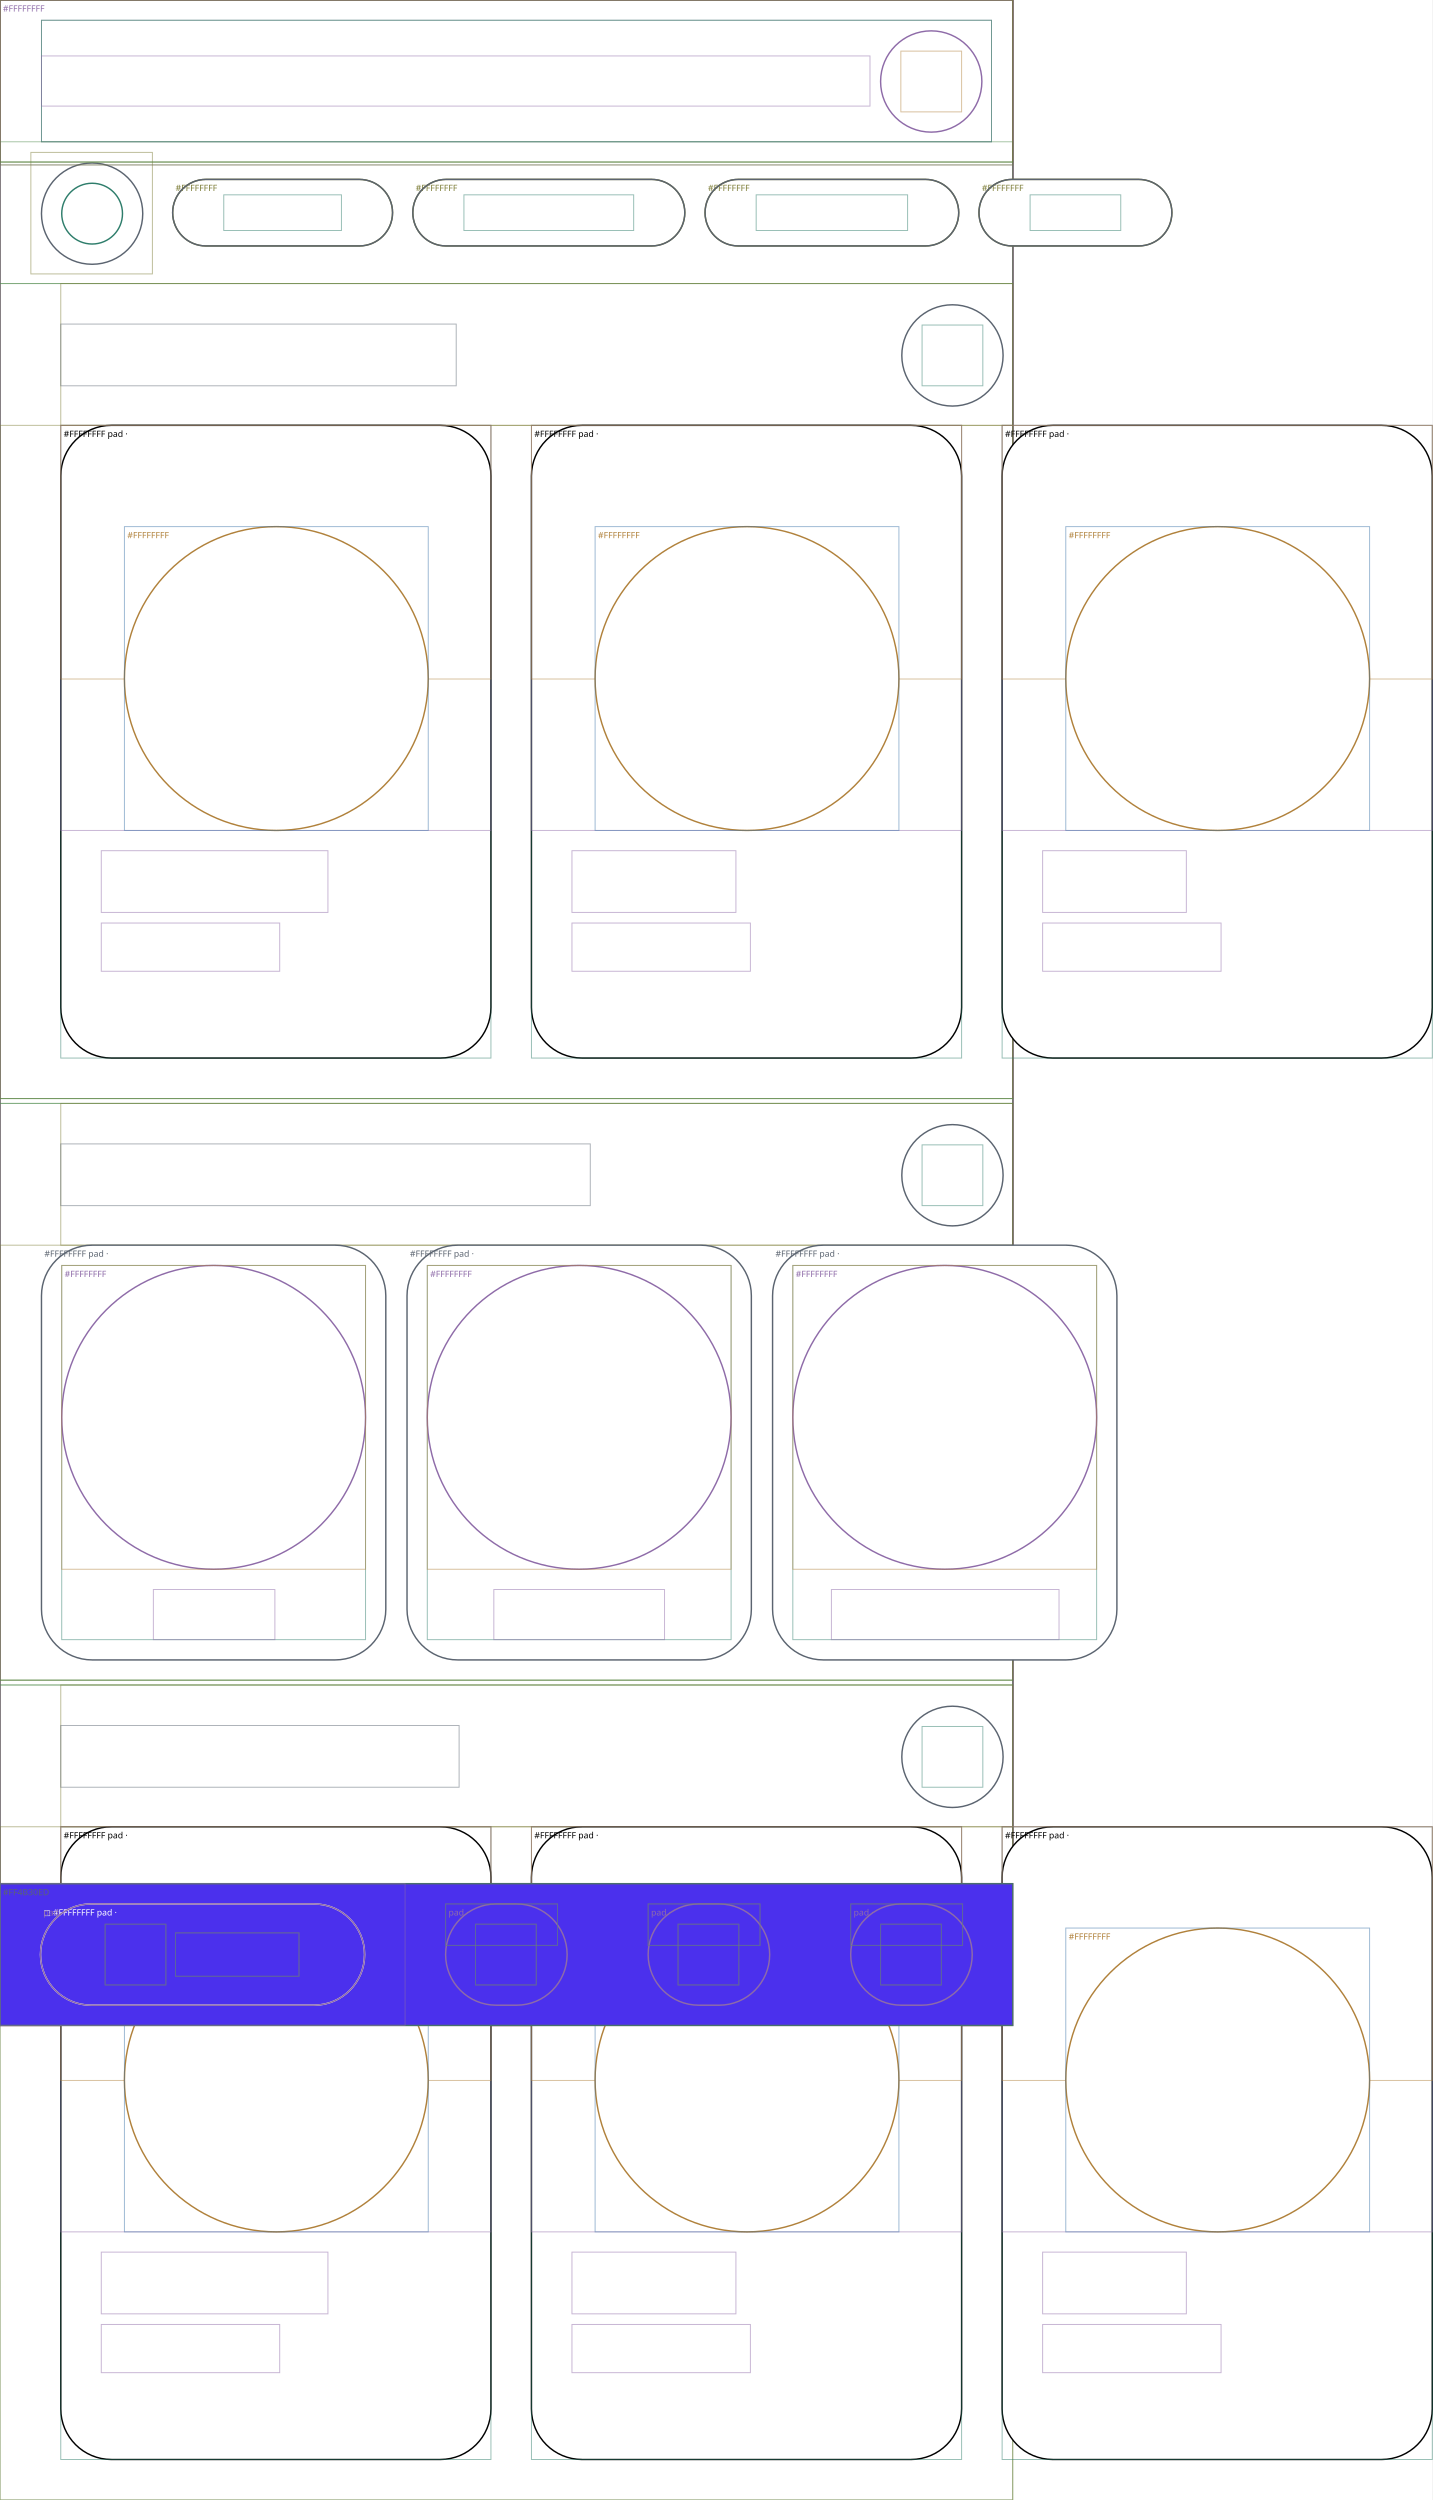
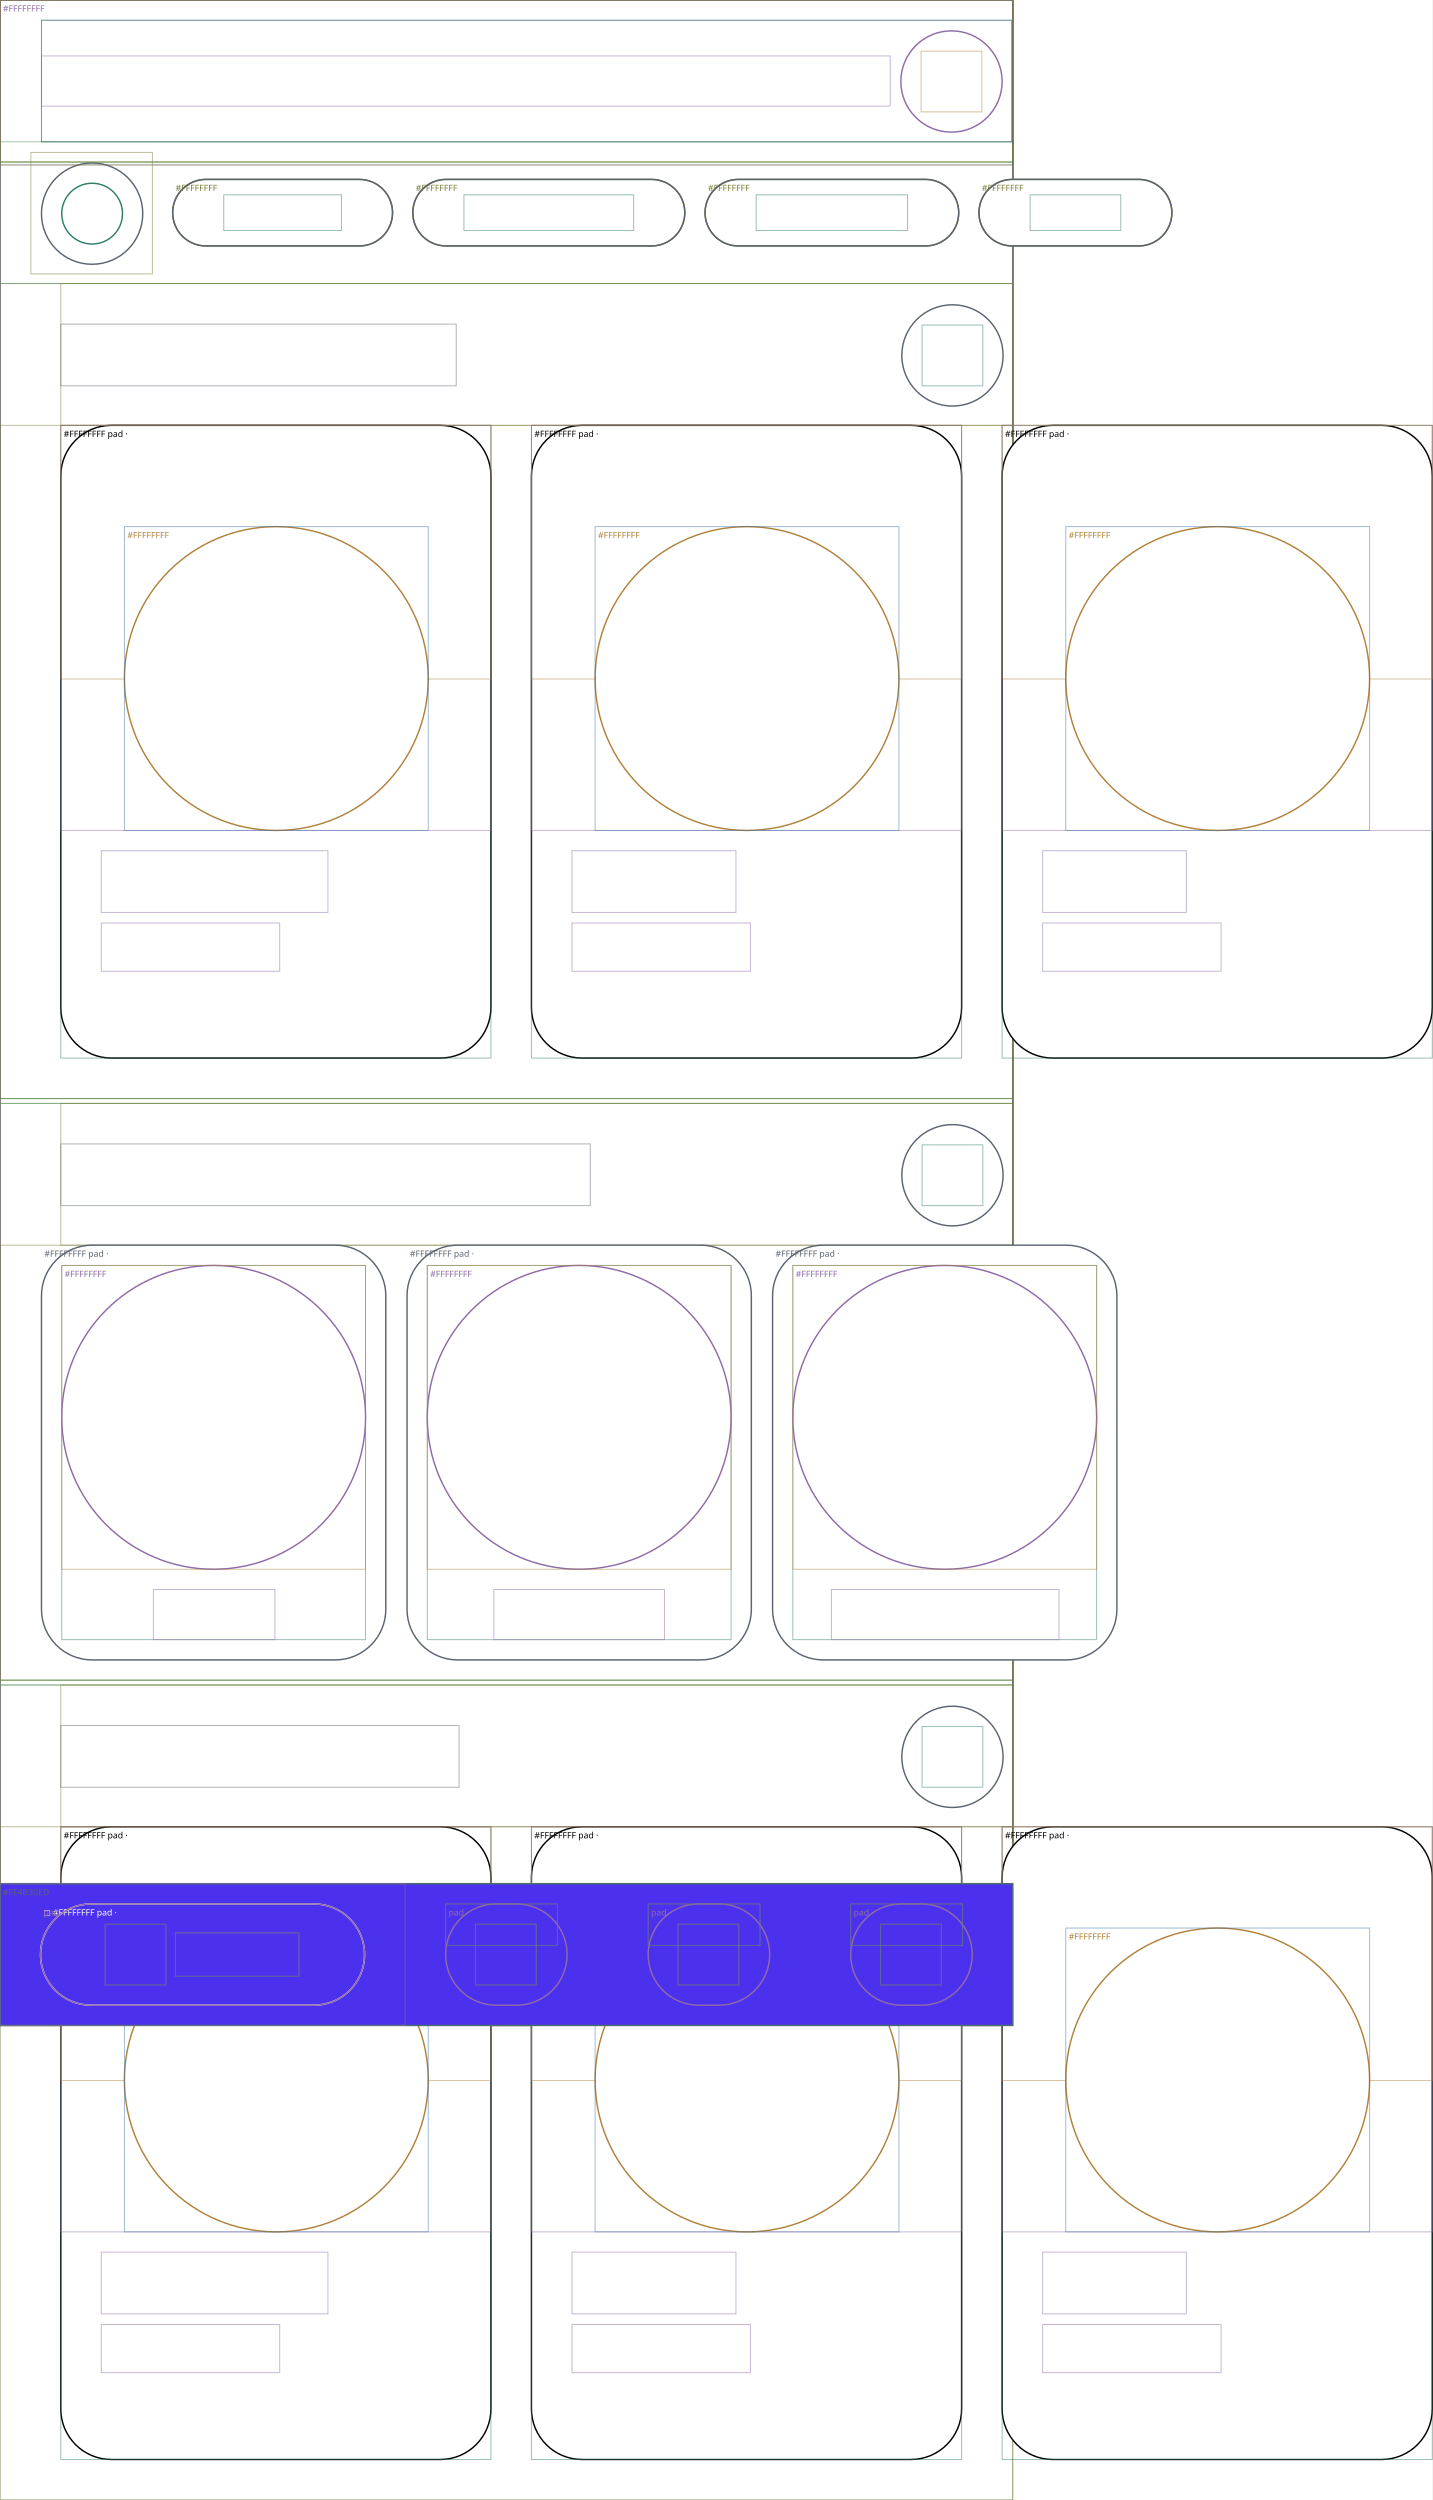
<svg xmlns="http://www.w3.org/2000/svg" viewBox="0 0 1485 2592" width="1485" height="2592" role="img" aria-label="Screens/App shell layout wireframe">
  <rect width="1485" height="2592" fill="#ffffff" />
  <g>
    <rect x="0" y="0" width="1050" height="2100" fill="none" fill-opacity="0" stroke="#5B6470" stroke-width="1" stroke-opacity="0.5" />
  </g>
  <g>
    <rect x="0" y="0" width="1050" height="2100" fill="none" fill-opacity="0" stroke="#2E7D6B" stroke-width="1" stroke-opacity="0.5" />
  </g>
  <g>
    <rect x="0" y="0" width="1050" height="2100" fill="none" fill-opacity="0" stroke="#8E6BA8" stroke-width="1" stroke-opacity="0.5" />
  </g>
  <g>
    <rect x="0" y="0" width="1050" height="2100" fill="none" fill-opacity="0" stroke="#B0813B" stroke-width="1" stroke-opacity="0.5" />
  </g>
  <g>
    <rect x="0" y="0" width="1050" height="2100" fill="none" fill-opacity="0" stroke="#3B72A8" stroke-width="1" stroke-opacity="0.5" />
  </g>
  <g>
    <rect x="0" y="0" width="1050" height="2100" fill="#FFFFFF" fill-opacity="1" stroke="#A85B6B" stroke-width="1.5" stroke-opacity="1" />
    <text x="3" y="12" font-family="system-ui, sans-serif" font-size="9" fill="#A85B6B">#FFFFFFFF</text>
  </g>
  <g>
    <rect x="0" y="0" width="1050" height="2100" fill="none" fill-opacity="0" stroke="#4F8A4A" stroke-width="1" stroke-opacity="0.5" />
  </g>
  <g>
    <rect x="0" y="0" width="1050" height="2100" fill="none" fill-opacity="0" stroke="#7A7A33" stroke-width="1" stroke-opacity="0.5" />
  </g>
  <g>
    <rect x="0" y="0" width="1050" height="2100" fill="none" fill-opacity="0" stroke="#5B6470" stroke-width="1" stroke-opacity="0.5" />
  </g>
  <g>
    <rect x="0" y="0" width="1050" height="2100" fill="none" fill-opacity="0" stroke="#2E7D6B" stroke-width="1" stroke-opacity="0.5" />
  </g>
  <g>
    <rect x="0" y="0" width="1050" height="1953" fill="#FFFFFF" fill-opacity="1" stroke="#8E6BA8" stroke-width="1.5" stroke-opacity="1" />
    <text x="3" y="12" font-family="system-ui, sans-serif" font-size="9" fill="#8E6BA8">#FFFFFFFF</text>
  </g>
  <g>
    <rect x="0" y="0" width="1050" height="1953" fill="none" fill-opacity="0" stroke="#B0813B" stroke-width="1" stroke-opacity="0.5" />
  </g>
  <g>
    <rect x="0" y="0" width="1050" height="1953" fill="none" fill-opacity="0" stroke="#3B72A8" stroke-width="1" stroke-opacity="0.5" />
  </g>
  <g>
    <rect x="0" y="0" width="1050" height="1953" fill="none" fill-opacity="0" stroke="#A85B6B" stroke-width="1" stroke-opacity="0.5" />
  </g>
  <g>
    <rect x="0" y="147" width="1050" height="147" fill="none" fill-opacity="0" stroke="#4F8A4A" stroke-width="1" stroke-opacity="0.5" />
  </g>
  <g>
    <rect x="32" y="158" width="126" height="126" fill="none" fill-opacity="0" stroke="#7A7A33" stroke-width="1" stroke-opacity="0.5" />
  </g>
  <g>
    <path d="M95.5,169 H95.5 A52.5,52.5 0 0 1 148,221.5 V221.5 A52.5,52.5 0 0 1 95.5,274 H95.5 A52.5,52.5 0 0 1 43,221.5 V221.5 A52.5,52.5 0 0 1 95.5,169 Z" fill="none" fill-opacity="0" stroke="#5B6470" stroke-width="1.5" stroke-opacity="1" />
  </g>
  <g>
    <path d="M95.5,190 H95.5 A31.5,31.5 0 0 1 127,221.5 V221.5 A31.5,31.5 0 0 1 95.5,253 H95.5 A31.5,31.5 0 0 1 64,221.5 V221.5 A31.5,31.5 0 0 1 95.5,190 Z" fill="none" fill-opacity="0" stroke="#2E7D6B" stroke-width="1.5" stroke-opacity="1" />
  </g>
  <g>
    <path d="M213.493,186 H372.507 A34.492,34.492 0 0 1 407,220.493 V220.507 A34.492,34.492 0 0 1 372.507,255 H213.493 A34.492,34.492 0 0 1 179,220.507 V220.493 A34.492,34.492 0 0 1 213.493,186 Z" fill="#FFFFFF" fill-opacity="1" stroke="#7A7A33" stroke-width="1.5" stroke-opacity="1" />
    <text x="182" y="198" font-family="system-ui, sans-serif" font-size="9" fill="#7A7A33">#FFFFFFFF</text>
  </g>
  <g>
    <path d="M213.493,186 H372.507 A34.492,34.492 0 0 1 407,220.493 V220.507 A34.492,34.492 0 0 1 372.507,255 H213.493 A34.492,34.492 0 0 1 179,220.507 V220.493 A34.492,34.492 0 0 1 213.493,186 Z" fill="none" fill-opacity="0" stroke="#5B6470" stroke-width="1.5" stroke-opacity="1" />
  </g>
  <g>
    <rect x="232" y="202" width="122" height="37" fill="none" fill-opacity="0" stroke="#2E7D6B" stroke-width="1" stroke-opacity="0.5" />
  </g>
  <g>
    <path d="M462.493,186 H675.508 A34.492,34.492 0 0 1 710,220.493 V220.507 A34.492,34.492 0 0 1 675.508,255 H462.493 A34.492,34.492 0 0 1 428,220.507 V220.493 A34.492,34.492 0 0 1 462.493,186 Z" fill="#FFFFFF" fill-opacity="1" stroke="#7A7A33" stroke-width="1.5" stroke-opacity="1" />
    <text x="431" y="198" font-family="system-ui, sans-serif" font-size="9" fill="#7A7A33">#FFFFFFFF</text>
  </g>
  <g>
    <path d="M462.493,186 H675.508 A34.492,34.492 0 0 1 710,220.493 V220.507 A34.492,34.492 0 0 1 675.508,255 H462.493 A34.492,34.492 0 0 1 428,220.507 V220.493 A34.492,34.492 0 0 1 462.493,186 Z" fill="none" fill-opacity="0" stroke="#5B6470" stroke-width="1.5" stroke-opacity="1" />
  </g>
  <g>
    <rect x="481" y="202" width="176" height="37" fill="none" fill-opacity="0" stroke="#2E7D6B" stroke-width="1" stroke-opacity="0.5" />
  </g>
  <g>
    <path d="M765.492,186 H959.508 A34.492,34.492 0 0 1 994,220.493 V220.507 A34.492,34.492 0 0 1 959.508,255 H765.492 A34.492,34.492 0 0 1 731,220.507 V220.493 A34.492,34.492 0 0 1 765.492,186 Z" fill="#FFFFFF" fill-opacity="1" stroke="#7A7A33" stroke-width="1.5" stroke-opacity="1" />
    <text x="734" y="198" font-family="system-ui, sans-serif" font-size="9" fill="#7A7A33">#FFFFFFFF</text>
  </g>
  <g>
    <path d="M765.492,186 H959.508 A34.492,34.492 0 0 1 994,220.493 V220.507 A34.492,34.492 0 0 1 959.508,255 H765.492 A34.492,34.492 0 0 1 731,220.507 V220.493 A34.492,34.492 0 0 1 765.492,186 Z" fill="none" fill-opacity="0" stroke="#5B6470" stroke-width="1.5" stroke-opacity="1" />
  </g>
  <g>
    <rect x="784" y="202" width="157" height="37" fill="none" fill-opacity="0" stroke="#2E7D6B" stroke-width="1" stroke-opacity="0.5" />
  </g>
  <g>
    <path d="M1049.493,186 H1180.507 A34.492,34.492 0 0 1 1215,220.493 V220.507 A34.492,34.492 0 0 1 1180.507,255 H1049.493 A34.492,34.492 0 0 1 1015,220.507 V220.493 A34.492,34.492 0 0 1 1049.493,186 Z" fill="#FFFFFF" fill-opacity="1" stroke="#7A7A33" stroke-width="1.5" stroke-opacity="1" />
    <text x="1018" y="198" font-family="system-ui, sans-serif" font-size="9" fill="#7A7A33">#FFFFFFFF</text>
  </g>
  <g>
    <path d="M1049.493,186 H1180.507 A34.492,34.492 0 0 1 1215,220.493 V220.507 A34.492,34.492 0 0 1 1180.507,255 H1049.493 A34.492,34.492 0 0 1 1015,220.507 V220.493 A34.492,34.492 0 0 1 1049.493,186 Z" fill="none" fill-opacity="0" stroke="#5B6470" stroke-width="1.5" stroke-opacity="1" />
  </g>
  <g>
    <rect x="1068" y="202" width="94" height="37" fill="none" fill-opacity="0" stroke="#2E7D6B" stroke-width="1" stroke-opacity="0.5" />
  </g>
  <g>
    <rect x="0" y="294" width="1050" height="845" fill="none" fill-opacity="0" stroke="#4F8A4A" stroke-width="1" stroke-opacity="0.5" />
  </g>
  <g>
    <rect x="63" y="294" width="987" height="147" fill="none" fill-opacity="0" stroke="#7A7A33" stroke-width="1" stroke-opacity="0.5" />
  </g>
  <g>
    <rect x="63" y="336" width="410" height="64" fill="none" fill-opacity="0" stroke="#5B6470" stroke-width="1" stroke-opacity="0.5" />
  </g>
  <g>
    <path d="M987.5,316 H987.5 A52.5,52.5 0 0 1 1040,368.5 V368.5 A52.5,52.5 0 0 1 987.5,421 H987.5 A52.5,52.5 0 0 1 935,368.5 V368.5 A52.5,52.5 0 0 1 987.5,316 Z" fill="none" fill-opacity="0" stroke="#5B6470" stroke-width="1.5" stroke-opacity="1" />
  </g>
  <g>
    <rect x="956" y="337" width="63" height="63" fill="none" fill-opacity="0" stroke="#2E7D6B" stroke-width="1" stroke-opacity="0.5" />
  </g>
  <g>
    <rect x="0" y="441" width="1050" height="698" fill="none" fill-opacity="0" stroke="#7A7A33" stroke-width="1" stroke-opacity="0.5" />
  </g>
  <g>
    <path d="M115.5,441 H456.5 A52.5,52.5 0 0 1 509,493.5 V1044.5 A52.5,52.5 0 0 1 456.5,1097 H115.5 A52.5,52.5 0 0 1 63,1044.5 V493.5 A52.5,52.5 0 0 1 115.5,441 Z" fill="#FFFFFF" fill-opacity="1" stroke="#000000" stroke-width="1.5" stroke-opacity="1" />
    <text x="66" y="453" font-family="system-ui, sans-serif" font-size="9" fill="#000000">#FFFFFFFF  pad ·</text>
  </g>
  <g>
    <rect x="63" y="441" width="446" height="656" fill="none" fill-opacity="0" stroke="#2E7D6B" stroke-width="1" stroke-opacity="0.5" />
  </g>
  <g>
    <rect x="63" y="441" width="446" height="420" fill="none" fill-opacity="0" stroke="#8E6BA8" stroke-width="1" stroke-opacity="0.5" />
  </g>
  <g>
    <rect x="63" y="441" width="446" height="263" fill="none" fill-opacity="0" stroke="#B0813B" stroke-width="1" stroke-opacity="0.5" />
  </g>
  <g>
    <path d="M286.5,546 H286.5 A157.5,157.5 0 0 1 444,703.5 V703.5 A157.5,157.5 0 0 1 286.5,861 H286.5 A157.5,157.5 0 0 1 129,703.5 V703.5 A157.5,157.5 0 0 1 286.5,546 Z" fill="#FFFFFF" fill-opacity="1" stroke="#B0813B" stroke-width="1.5" stroke-opacity="1" />
    <text x="132" y="558" font-family="system-ui, sans-serif" font-size="9" fill="#B0813B">#FFFFFFFF</text>
  </g>
  <g>
    <rect x="129" y="546" width="315" height="315" fill="none" fill-opacity="0" stroke="#3B72A8" stroke-width="1" stroke-opacity="0.5" />
  </g>
  <g>
    <rect x="105" y="882" width="235" height="64" fill="none" fill-opacity="0" stroke="#8E6BA8" stroke-width="1" stroke-opacity="0.5" />
  </g>
  <g>
    <rect x="105" y="957" width="185" height="50" fill="none" fill-opacity="0" stroke="#8E6BA8" stroke-width="1" stroke-opacity="0.5" />
  </g>
  <g>
    <path d="M603.5,441 H944.5 A52.5,52.5 0 0 1 997,493.5 V1044.5 A52.5,52.5 0 0 1 944.5,1097 H603.5 A52.5,52.5 0 0 1 551,1044.5 V493.5 A52.5,52.5 0 0 1 603.5,441 Z" fill="#FFFFFF" fill-opacity="1" stroke="#000000" stroke-width="1.5" stroke-opacity="1" />
    <text x="554" y="453" font-family="system-ui, sans-serif" font-size="9" fill="#000000">#FFFFFFFF  pad ·</text>
  </g>
  <g>
    <rect x="551" y="441" width="446" height="656" fill="none" fill-opacity="0" stroke="#2E7D6B" stroke-width="1" stroke-opacity="0.5" />
  </g>
  <g>
    <rect x="551" y="441" width="446" height="420" fill="none" fill-opacity="0" stroke="#8E6BA8" stroke-width="1" stroke-opacity="0.5" />
  </g>
  <g>
    <rect x="551" y="441" width="446" height="263" fill="none" fill-opacity="0" stroke="#B0813B" stroke-width="1" stroke-opacity="0.5" />
  </g>
  <g>
    <path d="M774.5,546 H774.5 A157.5,157.5 0 0 1 932,703.5 V703.5 A157.5,157.5 0 0 1 774.5,861 H774.5 A157.5,157.5 0 0 1 617,703.5 V703.5 A157.5,157.5 0 0 1 774.5,546 Z" fill="#FFFFFF" fill-opacity="1" stroke="#B0813B" stroke-width="1.5" stroke-opacity="1" />
    <text x="620" y="558" font-family="system-ui, sans-serif" font-size="9" fill="#B0813B">#FFFFFFFF</text>
  </g>
  <g>
    <rect x="617" y="546" width="315" height="315" fill="none" fill-opacity="0" stroke="#3B72A8" stroke-width="1" stroke-opacity="0.5" />
  </g>
  <g>
    <rect x="593" y="882" width="170" height="64" fill="none" fill-opacity="0" stroke="#8E6BA8" stroke-width="1" stroke-opacity="0.5" />
  </g>
  <g>
    <rect x="593" y="957" width="185" height="50" fill="none" fill-opacity="0" stroke="#8E6BA8" stroke-width="1" stroke-opacity="0.5" />
  </g>
  <g>
    <path d="M1091.5,441 H1432.5 A52.5,52.5 0 0 1 1485,493.5 V1044.5 A52.5,52.5 0 0 1 1432.5,1097 H1091.5 A52.5,52.5 0 0 1 1039,1044.5 V493.5 A52.5,52.5 0 0 1 1091.5,441 Z" fill="#FFFFFF" fill-opacity="1" stroke="#000000" stroke-width="1.5" stroke-opacity="1" />
    <text x="1042" y="453" font-family="system-ui, sans-serif" font-size="9" fill="#000000">#FFFFFFFF  pad ·</text>
  </g>
  <g>
    <rect x="1039" y="441" width="446" height="656" fill="none" fill-opacity="0" stroke="#2E7D6B" stroke-width="1" stroke-opacity="0.5" />
  </g>
  <g>
    <rect x="1039" y="441" width="446" height="420" fill="none" fill-opacity="0" stroke="#8E6BA8" stroke-width="1" stroke-opacity="0.5" />
  </g>
  <g>
    <rect x="1039" y="441" width="446" height="263" fill="none" fill-opacity="0" stroke="#B0813B" stroke-width="1" stroke-opacity="0.5" />
  </g>
  <g>
    <path d="M1262.5,546 H1262.5 A157.5,157.5 0 0 1 1420,703.5 V703.5 A157.5,157.5 0 0 1 1262.5,861 H1262.5 A157.5,157.5 0 0 1 1105,703.5 V703.5 A157.5,157.5 0 0 1 1262.5,546 Z" fill="#FFFFFF" fill-opacity="1" stroke="#B0813B" stroke-width="1.5" stroke-opacity="1" />
    <text x="1108" y="558" font-family="system-ui, sans-serif" font-size="9" fill="#B0813B">#FFFFFFFF</text>
  </g>
  <g>
    <rect x="1105" y="546" width="315" height="315" fill="none" fill-opacity="0" stroke="#3B72A8" stroke-width="1" stroke-opacity="0.5" />
  </g>
  <g>
    <rect x="1081" y="882" width="149" height="64" fill="none" fill-opacity="0" stroke="#8E6BA8" stroke-width="1" stroke-opacity="0.5" />
  </g>
  <g>
    <rect x="1081" y="957" width="185" height="50" fill="none" fill-opacity="0" stroke="#8E6BA8" stroke-width="1" stroke-opacity="0.5" />
  </g>
  <g>
    <rect x="0" y="1139" width="1050" height="5" fill="none" fill-opacity="0" stroke="#4F8A4A" stroke-width="1" stroke-opacity="0.5" />
  </g>
  <g>
    <rect x="0" y="1144" width="1050" height="598" fill="none" fill-opacity="0" stroke="#4F8A4A" stroke-width="1" stroke-opacity="0.5" />
  </g>
  <g>
    <rect x="63" y="1144" width="987" height="147" fill="none" fill-opacity="0" stroke="#7A7A33" stroke-width="1" stroke-opacity="0.5" />
  </g>
  <g>
    <rect x="63" y="1186" width="549" height="64" fill="none" fill-opacity="0" stroke="#5B6470" stroke-width="1" stroke-opacity="0.5" />
  </g>
  <g>
    <path d="M987.5,1166 H987.5 A52.5,52.5 0 0 1 1040,1218.5 V1218.5 A52.5,52.5 0 0 1 987.5,1271 H987.5 A52.5,52.5 0 0 1 935,1218.5 V1218.5 A52.5,52.5 0 0 1 987.5,1166 Z" fill="none" fill-opacity="0" stroke="#5B6470" stroke-width="1.5" stroke-opacity="1" />
  </g>
  <g>
    <rect x="956" y="1187" width="63" height="63" fill="none" fill-opacity="0" stroke="#2E7D6B" stroke-width="1" stroke-opacity="0.5" />
  </g>
  <g>
    <rect x="0" y="1291" width="1050" height="451" fill="none" fill-opacity="0" stroke="#7A7A33" stroke-width="1" stroke-opacity="0.5" />
  </g>
  <g>
    <path d="M95.5,1291 H347.5 A52.5,52.5 0 0 1 400,1343.5 V1668.5 A52.5,52.5 0 0 1 347.5,1721 H95.5 A52.5,52.5 0 0 1 43,1668.5 V1343.5 A52.5,52.5 0 0 1 95.5,1291 Z" fill="#FFFFFF" fill-opacity="1" stroke="#5B6470" stroke-width="1.5" stroke-opacity="1" />
    <text x="46" y="1303" font-family="system-ui, sans-serif" font-size="9" fill="#5B6470">#FFFFFFFF  pad ·</text>
  </g>
  <g>
    <rect x="64" y="1312" width="315" height="388" fill="none" fill-opacity="0" stroke="#2E7D6B" stroke-width="1" stroke-opacity="0.5" />
  </g>
  <g>
    <rect x="159" y="1648" width="126" height="52" fill="none" fill-opacity="0" stroke="#8E6BA8" stroke-width="1" stroke-opacity="0.5" />
  </g>
  <g>
    <path d="M221.5,1312 H221.5 A157.5,157.5 0 0 1 379,1469.5 V1469.5 A157.5,157.5 0 0 1 221.5,1627 H221.5 A157.5,157.5 0 0 1 64,1469.5 V1469.5 A157.5,157.5 0 0 1 221.5,1312 Z" fill="#FFFFFF" fill-opacity="1" stroke="#8E6BA8" stroke-width="1.5" stroke-opacity="1" />
    <text x="67" y="1324" font-family="system-ui, sans-serif" font-size="9" fill="#8E6BA8">#FFFFFFFF</text>
  </g>
  <g>
    <rect x="64" y="1312" width="315" height="315" fill="none" fill-opacity="0" stroke="#B0813B" stroke-width="1" stroke-opacity="0.5" />
  </g>
  <g>
    <path d="M474.5,1291 H726.5 A52.5,52.5 0 0 1 779,1343.5 V1668.5 A52.5,52.5 0 0 1 726.5,1721 H474.5 A52.5,52.5 0 0 1 422,1668.5 V1343.5 A52.5,52.5 0 0 1 474.5,1291 Z" fill="#FFFFFF" fill-opacity="1" stroke="#5B6470" stroke-width="1.5" stroke-opacity="1" />
    <text x="425" y="1303" font-family="system-ui, sans-serif" font-size="9" fill="#5B6470">#FFFFFFFF  pad ·</text>
  </g>
  <g>
    <rect x="443" y="1312" width="315" height="388" fill="none" fill-opacity="0" stroke="#2E7D6B" stroke-width="1" stroke-opacity="0.5" />
  </g>
  <g>
    <rect x="512" y="1648" width="177" height="52" fill="none" fill-opacity="0" stroke="#8E6BA8" stroke-width="1" stroke-opacity="0.5" />
  </g>
  <g>
    <path d="M600.5,1312 H600.5 A157.5,157.5 0 0 1 758,1469.5 V1469.5 A157.5,157.5 0 0 1 600.5,1627 H600.5 A157.5,157.5 0 0 1 443,1469.5 V1469.5 A157.5,157.5 0 0 1 600.5,1312 Z" fill="#FFFFFF" fill-opacity="1" stroke="#8E6BA8" stroke-width="1.5" stroke-opacity="1" />
    <text x="446" y="1324" font-family="system-ui, sans-serif" font-size="9" fill="#8E6BA8">#FFFFFFFF</text>
  </g>
  <g>
    <rect x="443" y="1312" width="315" height="315" fill="none" fill-opacity="0" stroke="#B0813B" stroke-width="1" stroke-opacity="0.5" />
  </g>
  <g>
    <path d="M853.5,1291 H1105.5 A52.5,52.5 0 0 1 1158,1343.5 V1668.5 A52.5,52.5 0 0 1 1105.5,1721 H853.5 A52.5,52.5 0 0 1 801,1668.5 V1343.5 A52.5,52.5 0 0 1 853.5,1291 Z" fill="#FFFFFF" fill-opacity="1" stroke="#5B6470" stroke-width="1.5" stroke-opacity="1" />
    <text x="804" y="1303" font-family="system-ui, sans-serif" font-size="9" fill="#5B6470">#FFFFFFFF  pad ·</text>
  </g>
  <g>
    <rect x="822" y="1312" width="315" height="388" fill="none" fill-opacity="0" stroke="#2E7D6B" stroke-width="1" stroke-opacity="0.5" />
  </g>
  <g>
    <rect x="862" y="1648" width="236" height="52" fill="none" fill-opacity="0" stroke="#8E6BA8" stroke-width="1" stroke-opacity="0.5" />
  </g>
  <g>
    <path d="M979.5,1312 H979.5 A157.5,157.5 0 0 1 1137,1469.5 V1469.5 A157.5,157.5 0 0 1 979.5,1627 H979.5 A157.5,157.5 0 0 1 822,1469.5 V1469.5 A157.5,157.5 0 0 1 979.5,1312 Z" fill="#FFFFFF" fill-opacity="1" stroke="#8E6BA8" stroke-width="1.5" stroke-opacity="1" />
    <text x="825" y="1324" font-family="system-ui, sans-serif" font-size="9" fill="#8E6BA8">#FFFFFFFF</text>
  </g>
  <g>
    <rect x="822" y="1312" width="315" height="315" fill="none" fill-opacity="0" stroke="#B0813B" stroke-width="1" stroke-opacity="0.5" />
  </g>
  <g>
    <rect x="0" y="1742" width="1050" height="5" fill="none" fill-opacity="0" stroke="#4F8A4A" stroke-width="1" stroke-opacity="0.5" />
  </g>
  <g>
    <rect x="0" y="1747" width="1050" height="845" fill="none" fill-opacity="0" stroke="#4F8A4A" stroke-width="1" stroke-opacity="0.5" />
  </g>
  <g>
    <rect x="63" y="1747" width="987" height="147" fill="none" fill-opacity="0" stroke="#7A7A33" stroke-width="1" stroke-opacity="0.5" />
  </g>
  <g>
    <rect x="63" y="1789" width="413" height="64" fill="none" fill-opacity="0" stroke="#5B6470" stroke-width="1" stroke-opacity="0.5" />
  </g>
  <g>
    <path d="M987.5,1769 H987.5 A52.5,52.5 0 0 1 1040,1821.5 V1821.5 A52.5,52.5 0 0 1 987.5,1874 H987.5 A52.5,52.5 0 0 1 935,1821.5 V1821.5 A52.5,52.5 0 0 1 987.5,1769 Z" fill="none" fill-opacity="0" stroke="#5B6470" stroke-width="1.5" stroke-opacity="1" />
  </g>
  <g>
    <rect x="956" y="1790" width="63" height="63" fill="none" fill-opacity="0" stroke="#2E7D6B" stroke-width="1" stroke-opacity="0.5" />
  </g>
  <g>
    <rect x="0" y="1894" width="1050" height="698" fill="none" fill-opacity="0" stroke="#7A7A33" stroke-width="1" stroke-opacity="0.5" />
  </g>
  <g>
    <path d="M115.5,1894 H456.5 A52.5,52.5 0 0 1 509,1946.5 V2497.5 A52.5,52.5 0 0 1 456.5,2550 H115.5 A52.5,52.5 0 0 1 63,2497.5 V1946.5 A52.5,52.5 0 0 1 115.5,1894 Z" fill="#FFFFFF" fill-opacity="1" stroke="#000000" stroke-width="1.5" stroke-opacity="1" />
    <text x="66" y="1906" font-family="system-ui, sans-serif" font-size="9" fill="#000000">#FFFFFFFF  pad ·</text>
  </g>
  <g>
    <rect x="63" y="1894" width="446" height="656" fill="none" fill-opacity="0" stroke="#2E7D6B" stroke-width="1" stroke-opacity="0.5" />
  </g>
  <g>
    <rect x="63" y="1894" width="446" height="420" fill="none" fill-opacity="0" stroke="#8E6BA8" stroke-width="1" stroke-opacity="0.5" />
  </g>
  <g>
    <rect x="63" y="1894" width="446" height="263" fill="none" fill-opacity="0" stroke="#B0813B" stroke-width="1" stroke-opacity="0.5" />
  </g>
  <g>
    <path d="M286.5,1999 H286.5 A157.5,157.5 0 0 1 444,2156.5 V2156.5 A157.5,157.5 0 0 1 286.5,2314 H286.5 A157.5,157.5 0 0 1 129,2156.5 V2156.5 A157.5,157.5 0 0 1 286.5,1999 Z" fill="#FFFFFF" fill-opacity="1" stroke="#B0813B" stroke-width="1.5" stroke-opacity="1" />
    <text x="132" y="2011" font-family="system-ui, sans-serif" font-size="9" fill="#B0813B">#FFFFFFFF</text>
  </g>
  <g>
    <rect x="129" y="1999" width="315" height="315" fill="none" fill-opacity="0" stroke="#3B72A8" stroke-width="1" stroke-opacity="0.5" />
  </g>
  <g>
    <rect x="105" y="2335" width="235" height="64" fill="none" fill-opacity="0" stroke="#8E6BA8" stroke-width="1" stroke-opacity="0.5" />
  </g>
  <g>
    <rect x="105" y="2410" width="185" height="50" fill="none" fill-opacity="0" stroke="#8E6BA8" stroke-width="1" stroke-opacity="0.5" />
  </g>
  <g>
    <path d="M603.5,1894 H944.5 A52.5,52.5 0 0 1 997,1946.5 V2497.5 A52.5,52.5 0 0 1 944.5,2550 H603.5 A52.5,52.5 0 0 1 551,2497.5 V1946.5 A52.5,52.5 0 0 1 603.5,1894 Z" fill="#FFFFFF" fill-opacity="1" stroke="#000000" stroke-width="1.5" stroke-opacity="1" />
    <text x="554" y="1906" font-family="system-ui, sans-serif" font-size="9" fill="#000000">#FFFFFFFF  pad ·</text>
  </g>
  <g>
    <rect x="551" y="1894" width="446" height="656" fill="none" fill-opacity="0" stroke="#2E7D6B" stroke-width="1" stroke-opacity="0.5" />
  </g>
  <g>
    <rect x="551" y="1894" width="446" height="420" fill="none" fill-opacity="0" stroke="#8E6BA8" stroke-width="1" stroke-opacity="0.5" />
  </g>
  <g>
    <rect x="551" y="1894" width="446" height="263" fill="none" fill-opacity="0" stroke="#B0813B" stroke-width="1" stroke-opacity="0.5" />
  </g>
  <g>
    <path d="M774.5,1999 H774.5 A157.5,157.5 0 0 1 932,2156.5 V2156.5 A157.5,157.5 0 0 1 774.5,2314 H774.5 A157.5,157.5 0 0 1 617,2156.5 V2156.5 A157.5,157.5 0 0 1 774.5,1999 Z" fill="#FFFFFF" fill-opacity="1" stroke="#B0813B" stroke-width="1.5" stroke-opacity="1" />
    <text x="620" y="2011" font-family="system-ui, sans-serif" font-size="9" fill="#B0813B">#FFFFFFFF</text>
  </g>
  <g>
    <rect x="617" y="1999" width="315" height="315" fill="none" fill-opacity="0" stroke="#3B72A8" stroke-width="1" stroke-opacity="0.5" />
  </g>
  <g>
    <rect x="593" y="2335" width="170" height="64" fill="none" fill-opacity="0" stroke="#8E6BA8" stroke-width="1" stroke-opacity="0.5" />
  </g>
  <g>
    <rect x="593" y="2410" width="185" height="50" fill="none" fill-opacity="0" stroke="#8E6BA8" stroke-width="1" stroke-opacity="0.5" />
  </g>
  <g>
    <path d="M1091.5,1894 H1432.5 A52.5,52.5 0 0 1 1485,1946.5 V2497.5 A52.5,52.5 0 0 1 1432.5,2550 H1091.5 A52.5,52.5 0 0 1 1039,2497.5 V1946.5 A52.5,52.5 0 0 1 1091.5,1894 Z" fill="#FFFFFF" fill-opacity="1" stroke="#000000" stroke-width="1.5" stroke-opacity="1" />
    <text x="1042" y="1906" font-family="system-ui, sans-serif" font-size="9" fill="#000000">#FFFFFFFF  pad ·</text>
  </g>
  <g>
    <rect x="1039" y="1894" width="446" height="656" fill="none" fill-opacity="0" stroke="#2E7D6B" stroke-width="1" stroke-opacity="0.5" />
  </g>
  <g>
    <rect x="1039" y="1894" width="446" height="420" fill="none" fill-opacity="0" stroke="#8E6BA8" stroke-width="1" stroke-opacity="0.5" />
  </g>
  <g>
    <rect x="1039" y="1894" width="446" height="263" fill="none" fill-opacity="0" stroke="#B0813B" stroke-width="1" stroke-opacity="0.5" />
  </g>
  <g>
    <path d="M1262.5,1999 H1262.5 A157.5,157.5 0 0 1 1420,2156.5 V2156.5 A157.5,157.5 0 0 1 1262.5,2314 H1262.5 A157.5,157.5 0 0 1 1105,2156.5 V2156.5 A157.5,157.5 0 0 1 1262.5,1999 Z" fill="#FFFFFF" fill-opacity="1" stroke="#B0813B" stroke-width="1.5" stroke-opacity="1" />
    <text x="1108" y="2011" font-family="system-ui, sans-serif" font-size="9" fill="#B0813B">#FFFFFFFF</text>
  </g>
  <g>
    <rect x="1105" y="1999" width="315" height="315" fill="none" fill-opacity="0" stroke="#3B72A8" stroke-width="1" stroke-opacity="0.5" />
  </g>
  <g>
    <rect x="1081" y="2335" width="149" height="64" fill="none" fill-opacity="0" stroke="#8E6BA8" stroke-width="1" stroke-opacity="0.5" />
  </g>
  <g>
    <rect x="1081" y="2410" width="185" height="50" fill="none" fill-opacity="0" stroke="#8E6BA8" stroke-width="1" stroke-opacity="0.5" />
  </g>
  <g>
    <rect x="0" y="0" width="1050" height="171" fill="none" fill-opacity="0" stroke="#A85B6B" stroke-width="1" stroke-opacity="0.5" />
  </g>
  <g>
    <rect x="0" y="0" width="1050" height="168" fill="none" fill-opacity="0" stroke="#4F8A4A" stroke-width="1" stroke-opacity="0.5" />
  </g>
  <g>
    <rect x="0" y="0" width="1050" height="168" fill="none" fill-opacity="0" stroke="#7A7A33" stroke-width="1" stroke-opacity="0.5" />
  </g>
  <g>
-     <rect x="43" y="21" width="985" height="126" fill="none" fill-opacity="0" stroke="#5B6470" stroke-width="1" stroke-opacity="0.5" />
-   </g>
-   <g>
-     <rect x="43" y="21" width="985" height="126" fill="none" fill-opacity="0" stroke="#2E7D6B" stroke-width="1" stroke-opacity="0.5" />
-   </g>
-   <g>
-     <rect x="43" y="58" width="859" height="52" fill="none" fill-opacity="0" stroke="#8E6BA8" stroke-width="1" stroke-opacity="0.5" />
-   </g>
-   <g>
-     <path d="M965.5,32 H965.5 A52.5,52.5 0 0 1 1018,84.5 V84.5 A52.5,52.5 0 0 1 965.5,137 H965.5 A52.5,52.5 0 0 1 913,84.5 V84.5 A52.5,52.5 0 0 1 965.5,32 Z" fill="none" fill-opacity="0" stroke="#8E6BA8" stroke-width="1.5" stroke-opacity="1" />
-   </g>
-   <g>
-     <rect x="934" y="53" width="63" height="63" fill="none" fill-opacity="0" stroke="#B0813B" stroke-width="1" stroke-opacity="0.5" />
+     <rect x="43" y="21" width="1006" height="126" fill="none" fill-opacity="0" stroke="#5B6470" stroke-width="1" stroke-opacity="0.5" />
+   </g>
+   <g>
+     <rect x="43" y="21" width="1006" height="126" fill="none" fill-opacity="0" stroke="#2E7D6B" stroke-width="1" stroke-opacity="0.5" />
+   </g>
+   <g>
+     <rect x="43" y="58" width="880" height="52" fill="none" fill-opacity="0" stroke="#8E6BA8" stroke-width="1" stroke-opacity="0.5" />
+   </g>
+   <g>
+     <path d="M986.5,32 H986.5 A52.5,52.5 0 0 1 1039,84.5 V84.5 A52.5,52.5 0 0 1 986.5,137 H986.5 A52.5,52.5 0 0 1 934,84.5 V84.5 A52.5,52.5 0 0 1 986.5,32 Z" fill="none" fill-opacity="0" stroke="#8E6BA8" stroke-width="1.5" stroke-opacity="1" />
+   </g>
+   <g>
+     <rect x="955" y="53" width="63" height="63" fill="none" fill-opacity="0" stroke="#B0813B" stroke-width="1" stroke-opacity="0.5" />
  </g>
  <g>
    <rect x="0" y="168" width="1050" height="3" fill="none" fill-opacity="0" stroke="#4F8A4A" stroke-width="1" stroke-opacity="0.5" />
  </g>
  <g>
    <rect x="0" y="1953" width="1050" height="147" fill="none" fill-opacity="0" stroke="#7A7A33" stroke-width="1" stroke-opacity="0.5" />
  </g>
  <g>
    <rect x="0" y="1953" width="1050" height="147" fill="#4B30ED" fill-opacity="1" stroke="#5B6470" stroke-width="1.5" stroke-opacity="1" />
    <text x="3" y="1965" font-family="system-ui, sans-serif" font-size="9" fill="#5B6470">#FF4B30ED</text>
  </g>
  <g>
    <rect x="0" y="1953" width="1050" height="147" fill="none" fill-opacity="0" stroke="#2E7D6B" stroke-width="1" stroke-opacity="0.5" />
  </g>
  <g>
    <rect x="0" y="1953" width="420" height="147" fill="none" fill-opacity="0" stroke="#8E6BA8" stroke-width="1" stroke-opacity="0.5" />
  </g>
  <g>
    <path d="M94.5,1974 H325.5 A52.5,52.5 0 0 1 378,2026.5 V2026.5 A52.5,52.5 0 0 1 325.5,2079 H94.5 A52.5,52.5 0 0 1 42,2026.5 V2026.5 A52.5,52.5 0 0 1 94.5,1974 Z" fill="none" fill-opacity="0" stroke="#FFFFFF" stroke-width="1.5" stroke-opacity="1" />
    <text x="45" y="1986" font-family="system-ui, sans-serif" font-size="9" fill="#FFFFFF">◻ #FFFFFFFF  pad ·</text>
  </g>
  <g>
    <path d="M94.5,1974 H325.5 A52.5,52.5 0 0 1 378,2026.5 V2026.5 A52.5,52.5 0 0 1 325.5,2079 H94.5 A52.5,52.5 0 0 1 42,2026.5 V2026.5 A52.5,52.5 0 0 1 94.5,1974 Z" fill="none" fill-opacity="0" stroke="#8E6BA8" stroke-width="1.5" stroke-opacity="1" />
    <text x="45" y="1986" font-family="system-ui, sans-serif" font-size="9" fill="#8E6BA8">pad ·</text>
  </g>
  <g>
    <rect x="109" y="1995" width="63" height="63" fill="none" fill-opacity="0" stroke="#B0813B" stroke-width="1" stroke-opacity="0.5" />
  </g>
  <g>
    <rect x="109" y="1995" width="63" height="63" fill="none" fill-opacity="0" stroke="#3B72A8" stroke-width="1" stroke-opacity="0.5" />
  </g>
  <g>
    <rect x="182" y="2004" width="128" height="45" fill="none" fill-opacity="0" stroke="#B0813B" stroke-width="1" stroke-opacity="0.5" />
  </g>
  <g>
    <rect x="182" y="2004" width="128" height="45" fill="none" fill-opacity="0" stroke="#3B72A8" stroke-width="1" stroke-opacity="0.5" />
  </g>
  <g>
    <path d="M514.5,1974 H535.5 A52.5,52.5 0 0 1 588,2026.5 V2026.5 A52.5,52.5 0 0 1 535.5,2079 H514.5 A52.5,52.5 0 0 1 462,2026.5 V2026.5 A52.5,52.5 0 0 1 514.5,1974 Z" fill="none" fill-opacity="0" stroke="#8E6BA8" stroke-width="1.5" stroke-opacity="1" />
    <text x="465" y="1986" font-family="system-ui, sans-serif" font-size="9" fill="#8E6BA8">pad ·</text>
  </g>
  <g>
    <rect x="493" y="1995" width="63" height="63" fill="none" fill-opacity="0" stroke="#B0813B" stroke-width="1" stroke-opacity="0.5" />
  </g>
  <g>
    <rect x="493" y="1995" width="63" height="63" fill="none" fill-opacity="0" stroke="#3B72A8" stroke-width="1" stroke-opacity="0.5" />
  </g>
  <g>
    <rect x="462" y="1974" width="116" height="43" fill="none" fill-opacity="0" stroke="#B0813B" stroke-width="1" stroke-opacity="0.5" />
  </g>
  <g>
    <rect x="462" y="1974" width="116" height="43" fill="none" fill-opacity="0" stroke="#3B72A8" stroke-width="1" stroke-opacity="0.5" />
  </g>
  <g>
    <path d="M724.5,1974 H745.5 A52.5,52.5 0 0 1 798,2026.5 V2026.5 A52.5,52.5 0 0 1 745.5,2079 H724.5 A52.5,52.5 0 0 1 672,2026.5 V2026.5 A52.5,52.5 0 0 1 724.5,1974 Z" fill="none" fill-opacity="0" stroke="#8E6BA8" stroke-width="1.5" stroke-opacity="1" />
    <text x="675" y="1986" font-family="system-ui, sans-serif" font-size="9" fill="#8E6BA8">pad ·</text>
  </g>
  <g>
    <rect x="703" y="1995" width="63" height="63" fill="none" fill-opacity="0" stroke="#B0813B" stroke-width="1" stroke-opacity="0.5" />
  </g>
  <g>
    <rect x="703" y="1995" width="63" height="63" fill="none" fill-opacity="0" stroke="#3B72A8" stroke-width="1" stroke-opacity="0.5" />
  </g>
  <g>
    <rect x="672" y="1974" width="116" height="43" fill="none" fill-opacity="0" stroke="#B0813B" stroke-width="1" stroke-opacity="0.5" />
  </g>
  <g>
    <rect x="672" y="1974" width="116" height="43" fill="none" fill-opacity="0" stroke="#3B72A8" stroke-width="1" stroke-opacity="0.5" />
  </g>
  <g>
    <path d="M934.5,1974 H955.5 A52.5,52.5 0 0 1 1008,2026.5 V2026.5 A52.5,52.5 0 0 1 955.5,2079 H934.5 A52.5,52.5 0 0 1 882,2026.5 V2026.5 A52.5,52.5 0 0 1 934.5,1974 Z" fill="none" fill-opacity="0" stroke="#8E6BA8" stroke-width="1.5" stroke-opacity="1" />
    <text x="885" y="1986" font-family="system-ui, sans-serif" font-size="9" fill="#8E6BA8">pad ·</text>
  </g>
  <g>
    <rect x="913" y="1995" width="63" height="63" fill="none" fill-opacity="0" stroke="#B0813B" stroke-width="1" stroke-opacity="0.5" />
  </g>
  <g>
    <rect x="913" y="1995" width="63" height="63" fill="none" fill-opacity="0" stroke="#3B72A8" stroke-width="1" stroke-opacity="0.5" />
  </g>
  <g>
    <rect x="882" y="1974" width="116" height="43" fill="none" fill-opacity="0" stroke="#B0813B" stroke-width="1" stroke-opacity="0.5" />
  </g>
  <g>
    <rect x="882" y="1974" width="116" height="43" fill="none" fill-opacity="0" stroke="#3B72A8" stroke-width="1" stroke-opacity="0.5" />
  </g>
</svg>
